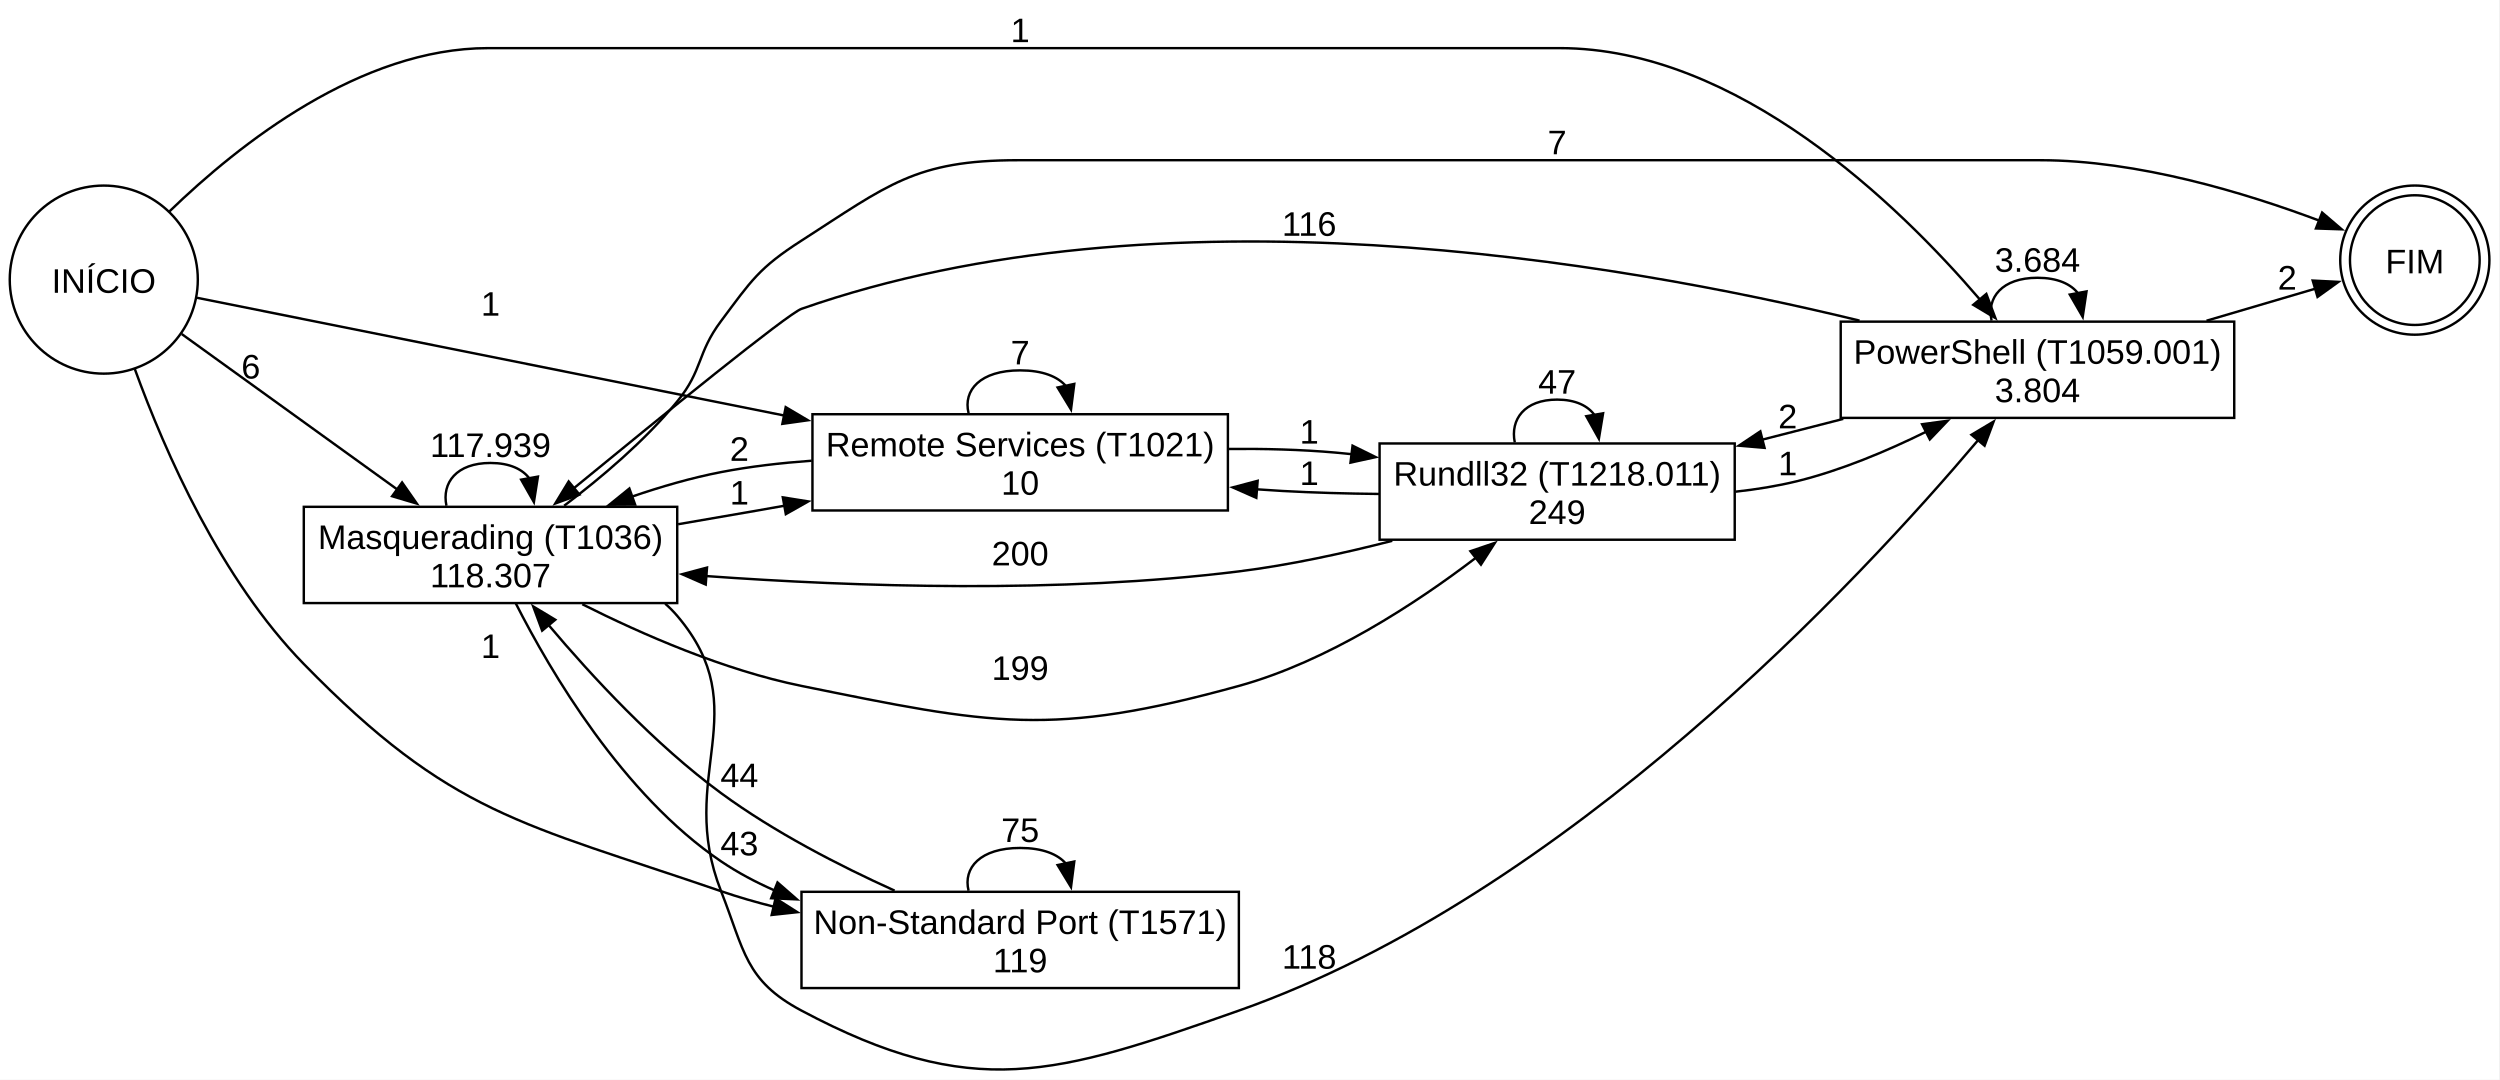
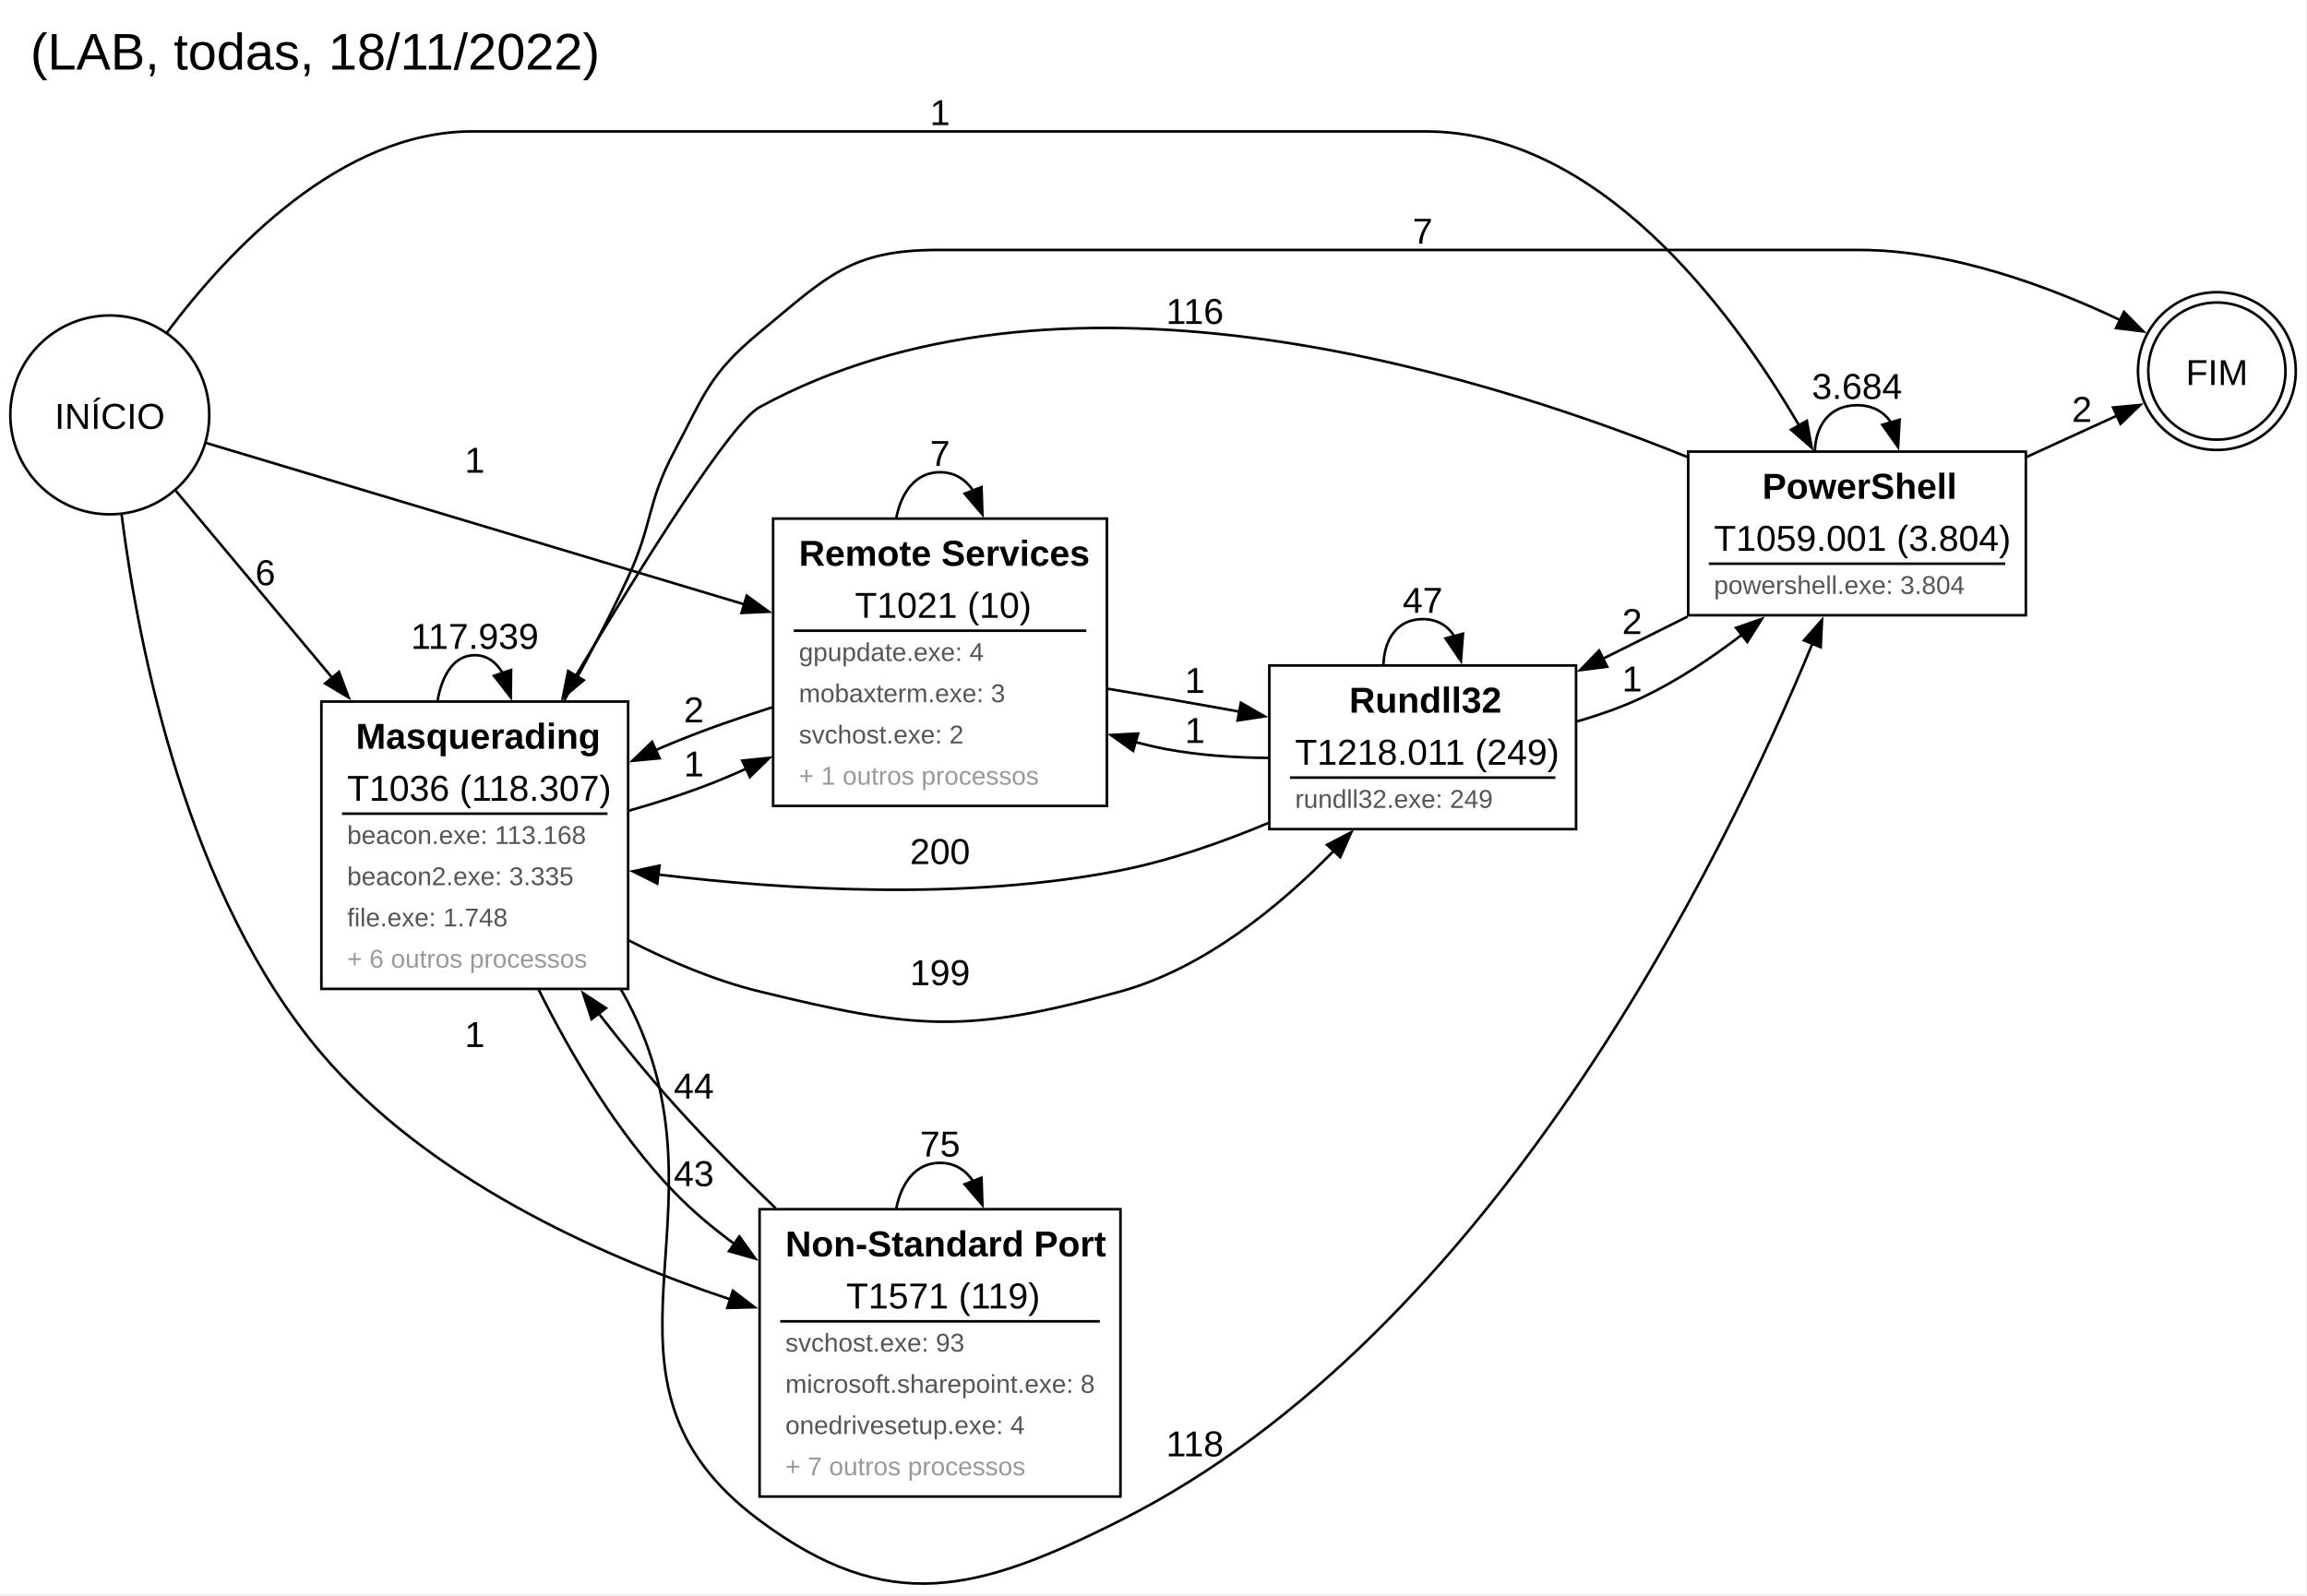
- <svg xmlns="http://www.w3.org/2000/svg" width="1026pt" height="443pt" viewBox="0.00 0.00 1026.00 443.00">
-   <g id="graph0" class="graph" transform="scale(1 1) rotate(0) translate(4 439.09)">
-     <polygon fill="white" stroke="none" points="-4,4 -4,-439.09 1021.65,-439.09 1021.65,4 -4,4" />
+ <svg xmlns="http://www.w3.org/2000/svg" width="895pt" height="619pt" viewBox="0.00 0.00 895.00 619.00">
+   <g id="graph0" class="graph" transform="scale(1 1) rotate(0) translate(4 614.69)">
+     <polygon fill="white" stroke="none" points="-4,4 -4,-614.69 890.65,-614.69 890.65,4 -4,4" />
+     <text xml:space="preserve" text-anchor="middle" x="118.25" y="-587.69" font-family="Arial" font-size="20.00">(LAB, todas, 18/11/2022)</text>
    <g id="node1" class="node">
-       <ellipse fill="none" stroke="black" cx="38.59" cy="-324.34" rx="38.59" ry="38.59" />
-       <text xml:space="preserve" text-anchor="middle" x="38.59" y="-318.92" font-family="Arial" font-size="14.00">INÍCIO</text>
+       <ellipse fill="none" stroke="black" cx="38.59" cy="-453.69" rx="38.59" ry="38.59" />
+       <text xml:space="preserve" text-anchor="middle" x="38.59" y="-448.27" font-family="Arial" font-size="14.00">INÍCIO</text>
    </g>
    <g id="node3" class="node">
-       <polygon fill="none" stroke="black" points="273.93,-231.09 120.68,-231.09 120.68,-191.59 273.93,-191.59 273.93,-231.09" />
-       <text xml:space="preserve" text-anchor="middle" x="197.3" y="-213.79" font-family="Arial" font-size="14.00">Masquerading (T1036)</text>
-       <text xml:space="preserve" text-anchor="middle" x="197.3" y="-198.04" font-family="Arial" font-size="14.00">118.307</text>
+       <polygon fill="none" stroke="black" points="239.68,-342.44 120.68,-342.44 120.68,-230.94 239.68,-230.94 239.68,-342.44" />
+       <polygon fill="black" stroke="black" points="128.68,-298.94 128.68,-298.94 231.68,-298.94 231.68,-298.94 128.68,-298.94" />
+       <text xml:space="preserve" text-anchor="start" x="134.05" y="-324.14" font-family="Arial" font-weight="bold" font-size="14.00">Masquerading</text>
+       <text xml:space="preserve" text-anchor="start" x="130.68" y="-303.94" font-family="Arial" font-size="14.00">T1036 (118.307)</text>
+       <text xml:space="preserve" text-anchor="start" x="130.68" y="-287.19" font-family="Arial" font-size="10.00" fill="#555555">beacon.exe: 113.168</text>
+       <text xml:space="preserve" text-anchor="start" x="130.68" y="-271.19" font-family="Arial" font-size="10.00" fill="#555555">beacon2.exe: 3.335</text>
+       <text xml:space="preserve" text-anchor="start" x="130.68" y="-255.19" font-family="Arial" font-size="10.00" fill="#555555">file.exe: 1.748</text>
+       <text xml:space="preserve" text-anchor="start" x="130.68" y="-239.19" font-family="Arial" font-size="10.00" fill="#999999">+ 6 outros processos</text>
    </g>
    <g id="edge1" class="edge">
-       <path fill="none" stroke="black" d="M70.55,-302.02C96,-283.66 132.15,-257.6 159.16,-238.13" />
-       <polygon fill="black" stroke="black" points="161.01,-241.11 167.07,-232.42 156.91,-235.43 161.01,-241.11" />
-       <text xml:space="preserve" text-anchor="middle" x="98.93" y="-283.74" font-family="Arial" font-size="14.00">6</text>
+       <path fill="none" stroke="black" d="M64.22,-424.22C81.03,-404.12 103.95,-376.7 124.91,-351.62" />
+       <polygon fill="black" stroke="black" points="127.52,-353.95 131.25,-344.03 122.15,-349.46 127.52,-353.95" />
+       <text xml:space="preserve" text-anchor="middle" x="98.93" y="-387.6" font-family="Arial" font-size="14.00">6</text>
    </g>
    <g id="node4" class="node">
-       <polygon fill="none" stroke="black" points="499.93,-269.09 329.43,-269.09 329.43,-229.59 499.93,-229.59 499.93,-269.09" />
-       <text xml:space="preserve" text-anchor="middle" x="414.68" y="-251.79" font-family="Arial" font-size="14.00">Remote Services (T1021)</text>
-       <text xml:space="preserve" text-anchor="middle" x="414.68" y="-236.04" font-family="Arial" font-size="14.00">10</text>
+       <polygon fill="none" stroke="black" points="425.43,-413.44 295.93,-413.44 295.93,-301.94 425.43,-301.94 425.43,-413.44" />
+       <polygon fill="black" stroke="black" points="303.93,-369.94 303.93,-369.94 417.43,-369.94 417.43,-369.94 303.93,-369.94" />
+       <text xml:space="preserve" text-anchor="start" x="305.93" y="-395.14" font-family="Arial" font-weight="bold" font-size="14.00">Remote Services</text>
+       <text xml:space="preserve" text-anchor="start" x="327.68" y="-374.94" font-family="Arial" font-size="14.00">T1021 (10)</text>
+       <text xml:space="preserve" text-anchor="start" x="305.93" y="-358.19" font-family="Arial" font-size="10.00" fill="#555555">gpupdate.exe: 4</text>
+       <text xml:space="preserve" text-anchor="start" x="305.93" y="-342.19" font-family="Arial" font-size="10.00" fill="#555555">mobaxterm.exe: 3</text>
+       <text xml:space="preserve" text-anchor="start" x="305.93" y="-326.19" font-family="Arial" font-size="10.00" fill="#555555">svchost.exe: 2</text>
+       <text xml:space="preserve" text-anchor="start" x="305.93" y="-310.19" font-family="Arial" font-size="10.00" fill="#999999">+ 1 outros processos</text>
    </g>
    <g id="edge12" class="edge">
-       <path fill="none" stroke="black" d="M76.83,-316.88C132.6,-305.69 239.67,-284.23 318.17,-268.49" />
-       <polygon fill="black" stroke="black" points="318.45,-272 327.57,-266.61 317.08,-265.14 318.45,-272" />
-       <text xml:space="preserve" text-anchor="middle" x="197.3" y="-309.53" font-family="Arial" font-size="14.00">1</text>
+       <path fill="none" stroke="black" d="M76,-442.78C126.6,-427.6 219.36,-399.78 285.01,-380.09" />
+       <polygon fill="black" stroke="black" points="285.69,-383.54 294.26,-377.31 283.68,-376.83 285.69,-383.54" />
+       <text xml:space="preserve" text-anchor="middle" x="180.18" y="-431.26" font-family="Arial" font-size="14.00">1</text>
    </g>
    <g id="node6" class="node">
-       <polygon fill="none" stroke="black" points="912.93,-307.09 751.43,-307.09 751.43,-267.59 912.93,-267.59 912.93,-307.09" />
-       <text xml:space="preserve" text-anchor="middle" x="832.18" y="-289.79" font-family="Arial" font-size="14.00">PowerShell (T1059.001)</text>
-       <text xml:space="preserve" text-anchor="middle" x="832.18" y="-274.04" font-family="Arial" font-size="14.00">3.804</text>
+       <polygon fill="none" stroke="black" points="781.93,-439.44 650.93,-439.44 650.93,-375.94 781.93,-375.94 781.93,-439.44" />
+       <polygon fill="black" stroke="black" points="658.93,-395.94 658.93,-395.94 773.93,-395.94 773.93,-395.94 658.93,-395.94" />
+       <text xml:space="preserve" text-anchor="start" x="679.68" y="-421.14" font-family="Arial" font-weight="bold" font-size="14.00">PowerShell</text>
+       <text xml:space="preserve" text-anchor="start" x="660.93" y="-400.94" font-family="Arial" font-size="14.00">T1059.001 (3.804)</text>
+       <text xml:space="preserve" text-anchor="start" x="660.93" y="-384.19" font-family="Arial" font-size="10.00" fill="#555555">powershell.exe: 3.804</text>
    </g>
    <g id="edge23" class="edge">
-       <path fill="none" stroke="black" d="M65.54,-352.33C94.48,-380.35 144.12,-419.34 196.3,-419.34 196.3,-419.34 196.3,-419.34 636.05,-419.34 709.13,-419.34 775.25,-355.04 808.53,-316.19" />
-       <polygon fill="black" stroke="black" points="811.19,-318.47 814.91,-308.55 805.82,-313.98 811.19,-318.47" />
-       <text xml:space="preserve" text-anchor="middle" x="414.68" y="-421.79" font-family="Arial" font-size="14.00">1</text>
+       <path fill="none" stroke="black" d="M60.67,-485.51C85,-518 128.27,-563.69 179.18,-563.69 179.18,-563.69 179.18,-563.69 548.93,-563.69 615.91,-563.69 667.05,-495.63 694.05,-449.42" />
+       <polygon fill="black" stroke="black" points="696.96,-451.38 698.85,-440.96 690.87,-447.93 696.96,-451.38" />
+       <text xml:space="preserve" text-anchor="middle" x="360.68" y="-566.14" font-family="Arial" font-size="14.00">1</text>
    </g>
    <g id="node7" class="node">
-       <polygon fill="none" stroke="black" points="504.43,-73.09 324.93,-73.09 324.93,-33.59 504.43,-33.59 504.43,-73.09" />
-       <text xml:space="preserve" text-anchor="middle" x="414.68" y="-55.79" font-family="Arial" font-size="14.00">Non-Standard Port (T1571)</text>
-       <text xml:space="preserve" text-anchor="middle" x="414.68" y="-40.04" font-family="Arial" font-size="14.00">119</text>
+       <polygon fill="none" stroke="black" points="430.68,-145.44 290.68,-145.44 290.68,-33.94 430.68,-33.94 430.68,-145.44" />
+       <polygon fill="black" stroke="black" points="298.68,-101.94 298.68,-101.94 422.68,-101.94 422.68,-101.94 298.68,-101.94" />
+       <text xml:space="preserve" text-anchor="start" x="300.68" y="-127.14" font-family="Arial" font-weight="bold" font-size="14.00">Non-Standard Port</text>
+       <text xml:space="preserve" text-anchor="start" x="324.3" y="-106.94" font-family="Arial" font-size="14.00">T1571 (119)</text>
+       <text xml:space="preserve" text-anchor="start" x="300.68" y="-90.19" font-family="Arial" font-size="10.00" fill="#555555">svchost.exe: 93</text>
+       <text xml:space="preserve" text-anchor="start" x="300.68" y="-74.19" font-family="Arial" font-size="10.00" fill="#555555">microsoft.sharepoint.exe: 8</text>
+       <text xml:space="preserve" text-anchor="start" x="300.68" y="-58.19" font-family="Arial" font-size="10.00" fill="#555555">onedrivesetup.exe: 4</text>
+       <text xml:space="preserve" text-anchor="start" x="300.68" y="-42.19" font-family="Arial" font-size="10.00" fill="#999999">+ 7 outros processos</text>
    </g>
    <g id="edge19" class="edge">
-       <path fill="none" stroke="black" d="M51.32,-287.66C63.91,-253.01 86.79,-201.29 120.68,-166.59 181.22,-104.59 209.96,-101.48 291.93,-73.34 298.94,-70.93 306.28,-68.81 313.73,-66.94" />
-       <polygon fill="black" stroke="black" points="314.29,-70.41 323.23,-64.73 312.69,-63.59 314.29,-70.41" />
-       <text xml:space="preserve" text-anchor="middle" x="197.3" y="-169.04" font-family="Arial" font-size="14.00">1</text>
+       <path fill="none" stroke="black" d="M43.18,-414.92C49.92,-362.07 68.84,-267.02 120.68,-205.94 161.58,-157.75 227.16,-127.84 279.28,-110.46" />
+       <polygon fill="black" stroke="black" points="280.31,-113.8 288.75,-107.4 278.16,-107.14 280.31,-113.8" />
+       <text xml:space="preserve" text-anchor="middle" x="180.18" y="-208.39" font-family="Arial" font-size="14.00">1</text>
    </g>
    <g id="node2" class="node">
-       <ellipse fill="none" stroke="black" cx="987.04" cy="-332.34" rx="26.61" ry="26.61" />
-       <ellipse fill="none" stroke="black" cx="987.04" cy="-332.34" rx="30.61" ry="30.61" />
-       <text xml:space="preserve" text-anchor="middle" x="987.04" y="-326.92" font-family="Arial" font-size="14.00">FIM</text>
+       <ellipse fill="none" stroke="black" cx="856.04" cy="-470.69" rx="26.61" ry="26.61" />
+       <ellipse fill="none" stroke="black" cx="856.04" cy="-470.69" rx="30.61" ry="30.61" />
+       <text xml:space="preserve" text-anchor="middle" x="856.04" y="-465.27" font-family="Arial" font-size="14.00">FIM</text>
    </g>
    <g id="edge11" class="edge">
-       <path fill="none" stroke="black" d="M227.53,-231.54C242.61,-242.92 260.58,-258.1 273.93,-274.34 284.53,-287.25 281.92,-293.97 291.93,-307.34 304.35,-323.95 307.47,-329.14 324.93,-340.34 360.34,-363.08 371.6,-373.34 413.68,-373.34 413.68,-373.34 413.68,-373.34 833.18,-373.34 873.31,-373.34 917.41,-359.99 947.88,-348.53" />
-       <polygon fill="black" stroke="black" points="949,-351.85 957.05,-344.97 946.46,-345.33 949,-351.85" />
-       <text xml:space="preserve" text-anchor="middle" x="635.05" y="-375.79" font-family="Arial" font-size="14.00">7</text>
+       <path fill="none" stroke="black" d="M214.89,-342.78C223.48,-358.07 232.35,-374.8 239.68,-390.69 249.4,-411.76 246.82,-419.19 257.68,-439.69 269.46,-461.93 271.29,-469.65 290.68,-485.69 316.72,-507.25 325.87,-517.69 359.68,-517.69 359.68,-517.69 359.68,-517.69 717.43,-517.69 753.2,-517.69 791.53,-503.3 818.63,-490.44" />
+       <polygon fill="black" stroke="black" points="820.01,-493.66 827.44,-486.1 816.92,-487.38 820.01,-493.66" />
+       <text xml:space="preserve" text-anchor="middle" x="547.93" y="-520.14" font-family="Arial" font-size="14.00">7</text>
    </g>
    <g id="edge2" class="edge">
-       <path fill="none" stroke="black" d="M179.22,-231.54C177.25,-240.91 183.28,-249.09 197.3,-249.09 205.19,-249.09 210.55,-246.5 213.38,-242.57" />
-       <polygon fill="black" stroke="black" points="216.77,-243.49 215.11,-233.03 209.88,-242.24 216.77,-243.49" />
-       <text xml:space="preserve" text-anchor="middle" x="197.3" y="-251.54" font-family="Arial" font-size="14.00">117.939</text>
+       <path fill="none" stroke="black" d="M165.73,-342.65C167.51,-353.09 172.32,-360.44 180.18,-360.44 184.84,-360.44 188.44,-357.85 190.96,-353.56" />
+       <polygon fill="black" stroke="black" points="194.27,-354.68 194.15,-344.09 187.64,-352.45 194.27,-354.68" />
+       <text xml:space="preserve" text-anchor="middle" x="180.18" y="-362.89" font-family="Arial" font-size="14.00">117.939</text>
    </g>
    <g id="edge3" class="edge">
-       <path fill="none" stroke="black" d="M274.3,-223.95C285.25,-225.81 296.38,-227.73 306.93,-229.59 310.55,-230.23 314.23,-230.89 317.96,-231.55" />
-       <polygon fill="black" stroke="black" points="317.26,-234.98 327.72,-233.31 318.5,-228.09 317.26,-234.98" />
-       <text xml:space="preserve" text-anchor="middle" x="299.43" y="-232.04" font-family="Arial" font-size="14.00">1</text>
+       <path fill="none" stroke="black" d="M239.92,-300.08C250.96,-303.21 262.28,-306.84 272.68,-310.94 276.98,-312.64 281.35,-314.51 285.71,-316.48" />
+       <polygon fill="black" stroke="black" points="283.96,-319.52 294.5,-320.6 286.93,-313.18 283.96,-319.52" />
+       <text xml:space="preserve" text-anchor="middle" x="265.18" y="-313.39" font-family="Arial" font-size="14.00">1</text>
    </g>
    <g id="node5" class="node">
-       <polygon fill="none" stroke="black" points="707.93,-257.09 562.18,-257.09 562.18,-217.59 707.93,-217.59 707.93,-257.09" />
-       <text xml:space="preserve" text-anchor="middle" x="635.05" y="-239.79" font-family="Arial" font-size="14.00">Rundll32 (T1218.011)</text>
-       <text xml:space="preserve" text-anchor="middle" x="635.05" y="-224.04" font-family="Arial" font-size="14.00">249</text>
+       <polygon fill="none" stroke="black" points="607.43,-356.44 488.43,-356.44 488.43,-292.94 607.43,-292.94 607.43,-356.44" />
+       <polygon fill="black" stroke="black" points="496.43,-312.94 496.43,-312.94 599.43,-312.94 599.43,-312.94 496.43,-312.94" />
+       <text xml:space="preserve" text-anchor="start" x="519.43" y="-338.14" font-family="Arial" font-weight="bold" font-size="14.00">Rundll32</text>
+       <text xml:space="preserve" text-anchor="start" x="498.43" y="-317.94" font-family="Arial" font-size="14.00">T1218.011 (249)</text>
+       <text xml:space="preserve" text-anchor="start" x="498.43" y="-301.19" font-family="Arial" font-size="10.00" fill="#555555">rundll32.exe: 249</text>
    </g>
    <g id="edge6" class="edge">
-       <path fill="none" stroke="black" d="M234.98,-191.11C259.6,-178.72 293.22,-164.04 324.93,-157.59 403.1,-141.69 427.53,-136.37 504.43,-157.59 540.79,-167.63 576.91,-191.27 601.75,-210.22" />
-       <polygon fill="black" stroke="black" points="599.47,-212.88 609.5,-216.29 603.78,-207.37 599.47,-212.88" />
-       <text xml:space="preserve" text-anchor="middle" x="414.68" y="-160.04" font-family="Arial" font-size="14.00">199</text>
+       <path fill="none" stroke="black" d="M239.95,-249.74C255.83,-241.6 273.41,-234.15 290.68,-229.94 351.13,-215.21 370.7,-213.39 430.68,-229.94 463.17,-238.91 492.53,-263.04 513.61,-284.7" />
+       <polygon fill="black" stroke="black" points="510.84,-286.86 520.24,-291.75 515.94,-282.07 510.84,-286.86" />
+       <text xml:space="preserve" text-anchor="middle" x="360.68" y="-232.39" font-family="Arial" font-size="14.00">199</text>
    </g>
    <g id="edge13" class="edge">
-       <path fill="none" stroke="black" d="M268.99,-191.34C270.75,-189.8 272.41,-188.13 273.93,-186.34 306.87,-147.6 273.29,-120.66 291.93,-73.34 301.55,-48.91 301.75,-36.68 324.93,-24.34 395.35,13.14 429.19,2.18 504.43,-24.34 639.05,-71.79 759.08,-200.76 807.94,-258.6" />
-       <polygon fill="black" stroke="black" points="805.09,-260.66 814.19,-266.09 810.47,-256.17 805.09,-260.66" />
-       <text xml:space="preserve" text-anchor="middle" x="533.3" y="-41.55" font-family="Arial" font-size="14.00">118</text>
+       <path fill="none" stroke="black" d="M236.86,-230.72C237.86,-229.06 238.8,-227.39 239.68,-225.69 282.23,-143.94 216.74,-79.71 290.68,-24.69 340.6,12.45 375.08,3.25 430.68,-24.69 574.86,-97.16 664.47,-281.03 699.09,-364.86" />
+       <polygon fill="black" stroke="black" points="695.85,-366.18 702.85,-374.13 702.33,-363.55 695.85,-366.18" />
+       <text xml:space="preserve" text-anchor="middle" x="459.55" y="-49.54" font-family="Arial" font-size="14.00">118</text>
    </g>
    <g id="edge22" class="edge">
-       <path fill="none" stroke="black" d="M207.67,-191.47C221.88,-163.5 251.58,-112.89 291.93,-85.59 298.71,-81 306.12,-77.06 313.82,-73.68" />
-       <polygon fill="black" stroke="black" points="315.09,-76.95 323.07,-69.98 312.49,-70.45 315.09,-76.95" />
-       <text xml:space="preserve" text-anchor="middle" x="299.43" y="-88.04" font-family="Arial" font-size="14.00">43</text>
+       <path fill="none" stroke="black" d="M204.98,-230.65C217.92,-204.64 235.78,-174.55 257.68,-151.94 264.67,-144.72 272.68,-138 281.06,-131.86" />
+       <polygon fill="black" stroke="black" points="282.84,-134.88 289.03,-126.28 278.83,-129.15 282.84,-134.88" />
+       <text xml:space="preserve" text-anchor="middle" x="265.18" y="-154.39" font-family="Arial" font-size="14.00">43</text>
    </g>
    <g id="edge5" class="edge">
-       <path fill="none" stroke="black" d="M329.13,-250.01C316.59,-249.12 303.87,-247.65 291.93,-245.34 279.84,-243.01 267.23,-239.34 255.33,-235.27" />
-       <polygon fill="black" stroke="black" points="256.65,-232.02 246.06,-231.95 254.29,-238.61 256.65,-232.02" />
-       <text xml:space="preserve" text-anchor="middle" x="299.43" y="-249.95" font-family="Arial" font-size="14.00">2</text>
+       <path fill="none" stroke="black" d="M295.65,-340.24C282.91,-336.21 269.75,-331.64 257.68,-326.69 255.22,-325.69 252.74,-324.63 250.24,-323.53" />
+       <polygon fill="black" stroke="black" points="251.89,-320.44 241.34,-319.45 248.97,-326.8 251.89,-320.44" />
+       <text xml:space="preserve" text-anchor="middle" x="265.18" y="-334.37" font-family="Arial" font-size="14.00">2</text>
    </g>
    <g id="edge4" class="edge">
-       <path fill="none" stroke="black" d="M393.5,-269.54C391.19,-278.91 398.25,-287.09 414.68,-287.09 423.92,-287.09 430.2,-284.5 433.51,-280.57" />
-       <polygon fill="black" stroke="black" points="436.89,-281.53 435.54,-271.02 430.04,-280.07 436.89,-281.53" />
-       <text xml:space="preserve" text-anchor="middle" x="414.68" y="-289.54" font-family="Arial" font-size="14.00">7</text>
+       <path fill="none" stroke="black" d="M343.69,-413.65C345.78,-424.09 351.45,-431.44 360.68,-431.44 366.3,-431.44 370.6,-428.71 373.58,-424.22" />
+       <polygon fill="black" stroke="black" points="376.78,-425.65 377.12,-415.06 370.25,-423.13 376.78,-425.65" />
+       <text xml:space="preserve" text-anchor="middle" x="360.68" y="-433.89" font-family="Arial" font-size="14.00">7</text>
    </g>
    <g id="edge9" class="edge">
-       <path fill="none" stroke="black" d="M500.09,-254.84C514.8,-254.98 529.95,-254.6 544.18,-253.34 546.37,-253.15 548.59,-252.93 550.82,-252.69" />
-       <polygon fill="black" stroke="black" points="551.09,-256.18 560.59,-251.49 550.24,-249.23 551.09,-256.18" />
-       <text xml:space="preserve" text-anchor="middle" x="533.3" y="-257.03" font-family="Arial" font-size="14.00">1</text>
+       <path fill="none" stroke="black" d="M425.85,-347.4C440.51,-344.95 456.02,-342.3 470.43,-339.69 472.58,-339.31 474.76,-338.91 476.96,-338.5" />
+       <polygon fill="black" stroke="black" points="477.4,-341.98 486.58,-336.7 476.11,-335.1 477.4,-341.98" />
+       <text xml:space="preserve" text-anchor="middle" x="459.55" y="-345.81" font-family="Arial" font-size="14.00">1</text>
    </g>
    <g id="edge10" class="edge">
-       <path fill="none" stroke="black" d="M567.38,-217.14C547.33,-211.98 525.16,-207.17 504.43,-204.59 431.05,-195.47 347.04,-198.25 285.61,-202.69" />
-       <polygon fill="black" stroke="black" points="285.63,-199.18 275.92,-203.43 286.16,-206.16 285.63,-199.18" />
-       <text xml:space="preserve" text-anchor="middle" x="414.68" y="-207.04" font-family="Arial" font-size="14.00">200</text>
+       <path fill="none" stroke="black" d="M487.98,-295.3C470.03,-287.78 449.94,-280.75 430.68,-276.94 371,-265.17 301.79,-269.23 251.42,-275.31" />
+       <polygon fill="black" stroke="black" points="250.98,-271.83 241.5,-276.57 251.87,-278.78 250.98,-271.83" />
+       <text xml:space="preserve" text-anchor="middle" x="360.68" y="-279.39" font-family="Arial" font-size="14.00">200</text>
    </g>
    <g id="edge8" class="edge">
-       <path fill="none" stroke="black" d="M561.96,-236.37C548.8,-236.51 535.2,-236.88 522.43,-237.59 518.96,-237.79 515.42,-238.01 511.86,-238.27" />
-       <polygon fill="black" stroke="black" points="511.59,-234.78 501.9,-239.06 512.14,-241.76 511.59,-234.78" />
-       <text xml:space="preserve" text-anchor="middle" x="533.3" y="-240.04" font-family="Arial" font-size="14.00">1</text>
+       <path fill="none" stroke="black" d="M488.15,-320.57C475.07,-320.67 461.34,-321.58 448.68,-323.94 444.62,-324.7 440.5,-325.65 436.38,-326.73" />
+       <polygon fill="black" stroke="black" points="435.59,-323.32 426.96,-329.47 437.54,-330.04 435.59,-323.32" />
+       <text xml:space="preserve" text-anchor="middle" x="459.55" y="-326.39" font-family="Arial" font-size="14.00">1</text>
    </g>
    <g id="edge7" class="edge">
-       <path fill="none" stroke="black" d="M617.66,-257.54C615.76,-266.91 621.56,-275.09 635.05,-275.09 642.64,-275.09 647.8,-272.5 650.52,-268.57" />
-       <polygon fill="black" stroke="black" points="653.91,-269.48 652.18,-259.03 647.01,-268.28 653.91,-269.48" />
-       <text xml:space="preserve" text-anchor="middle" x="635.05" y="-277.54" font-family="Arial" font-size="14.00">47</text>
+       <path fill="none" stroke="black" d="M532.71,-356.75C533.02,-366.66 538.09,-374.44 547.93,-374.44 553.62,-374.44 557.71,-371.84 560.21,-367.73" />
+       <polygon fill="black" stroke="black" points="563.56,-368.78 562.76,-358.22 556.79,-366.97 563.56,-368.78" />
+       <text xml:space="preserve" text-anchor="middle" x="547.93" y="-376.89" font-family="Arial" font-size="14.00">47</text>
    </g>
    <g id="edge16" class="edge">
-       <path fill="none" stroke="black" d="M708.3,-237.31C716.84,-238.24 725.38,-239.62 733.43,-241.59 751.49,-246.02 770.24,-253.9 786.43,-261.88" />
-       <polygon fill="black" stroke="black" points="784.82,-264.98 795.32,-266.41 788,-258.75 784.82,-264.98" />
-       <text xml:space="preserve" text-anchor="middle" x="729.68" y="-244.04" font-family="Arial" font-size="14.00">1</text>
+       <path fill="none" stroke="black" d="M607.87,-334.77C616.48,-337.22 625.08,-340.24 632.93,-343.94 646.49,-350.36 659.92,-359.3 671.88,-368.46" />
+       <polygon fill="black" stroke="black" points="669.52,-371.05 679.53,-374.53 673.87,-365.57 669.52,-371.05" />
+       <text xml:space="preserve" text-anchor="middle" x="629.18" y="-346.39" font-family="Arial" font-size="14.00">1</text>
    </g>
    <g id="edge18" class="edge">
-       <path fill="none" stroke="black" d="M901.56,-307.47C916.84,-311.97 932.55,-316.6 946.22,-320.62" />
-       <polygon fill="black" stroke="black" points="945.13,-323.95 955.71,-323.41 947.11,-317.23 945.13,-323.95" />
-       <text xml:space="preserve" text-anchor="middle" x="934.68" y="-320.24" font-family="Arial" font-size="14.00">2</text>
+       <path fill="none" stroke="black" d="M782.2,-437.35C794.23,-442.86 806.42,-448.44 817.3,-453.42" />
+       <polygon fill="black" stroke="black" points="815.76,-456.56 826.31,-457.54 818.67,-450.2 815.76,-456.56" />
+       <text xml:space="preserve" text-anchor="middle" x="803.68" y="-450.97" font-family="Arial" font-size="14.00">2</text>
    </g>
    <g id="edge14" class="edge">
-       <path fill="none" stroke="black" d="M759.15,-307.51C658.72,-331.97 472.36,-363.94 324.93,-312.34 319.38,-310.4 266.99,-267.85 231.36,-238.6" />
-       <polygon fill="black" stroke="black" points="233.82,-236.1 223.87,-232.45 229.38,-241.5 233.82,-236.1" />
-       <text xml:space="preserve" text-anchor="middle" x="533.3" y="-342.31" font-family="Arial" font-size="14.00">116</text>
+       <path fill="none" stroke="black" d="M650.52,-437.39C563.12,-472.63 405.38,-519.25 290.68,-456.69 279.59,-450.65 246.35,-397.66 219.38,-352.42" />
+       <polygon fill="black" stroke="black" points="222.44,-350.73 214.33,-343.91 216.42,-354.3 222.44,-350.73" />
+       <text xml:space="preserve" text-anchor="middle" x="459.55" y="-488.99" font-family="Arial" font-size="14.00">116</text>
    </g>
    <g id="edge15" class="edge">
-       <path fill="none" stroke="black" d="M752.48,-267.18C741.5,-264.36 730.18,-261.46 719.11,-258.63" />
-       <polygon fill="black" stroke="black" points="720.18,-255.29 709.62,-256.19 718.44,-262.07 720.18,-255.29" />
-       <text xml:space="preserve" text-anchor="middle" x="729.68" y="-263.29" font-family="Arial" font-size="14.00">2</text>
+       <path fill="none" stroke="black" d="M650.74,-375.45C639.98,-370.08 628.78,-364.5 617.92,-359.09" />
+       <polygon fill="black" stroke="black" points="619.5,-355.96 608.98,-354.63 616.37,-362.23 619.5,-355.96" />
+       <text xml:space="preserve" text-anchor="middle" x="629.18" y="-368.64" font-family="Arial" font-size="14.00">2</text>
    </g>
    <g id="edge17" class="edge">
-       <path fill="none" stroke="black" d="M813.34,-307.54C811.28,-316.91 817.56,-325.09 832.18,-325.09 840.4,-325.09 845.98,-322.5 848.93,-318.57" />
-       <polygon fill="black" stroke="black" points="852.31,-319.5 850.74,-309.02 845.44,-318.2 852.31,-319.5" />
-       <text xml:space="preserve" text-anchor="middle" x="832.18" y="-327.54" font-family="Arial" font-size="14.00">3.684</text>
+       <path fill="none" stroke="black" d="M700.08,-439.75C700.41,-449.66 705.86,-457.44 716.43,-457.44 722.54,-457.44 726.93,-454.84 729.62,-450.73" />
+       <polygon fill="black" stroke="black" points="732.96,-451.79 732.35,-441.21 726.23,-449.86 732.96,-451.79" />
+       <text xml:space="preserve" text-anchor="middle" x="716.43" y="-459.89" font-family="Arial" font-size="14.00">3.684</text>
    </g>
    <g id="edge21" class="edge">
-       <path fill="none" stroke="black" d="M363.16,-73.57C340.35,-83.87 313.7,-97.61 291.93,-113.59 264.87,-133.46 238.85,-161.59 221.14,-182.58" />
-       <polygon fill="black" stroke="black" points="218.5,-180.28 214.82,-190.21 223.89,-184.75 218.5,-180.28" />
-       <text xml:space="preserve" text-anchor="middle" x="299.43" y="-116.04" font-family="Arial" font-size="14.00">44</text>
+       <path fill="none" stroke="black" d="M296.85,-145.89C283.51,-158.66 269.8,-172.45 257.68,-185.94 247.64,-197.12 237.5,-209.51 228.04,-221.68" />
+       <polygon fill="black" stroke="black" points="225.52,-219.22 222.2,-229.28 231.07,-223.48 225.52,-219.22" />
+       <text xml:space="preserve" text-anchor="middle" x="265.18" y="-188.39" font-family="Arial" font-size="14.00">44</text>
    </g>
    <g id="edge20" class="edge">
-       <path fill="none" stroke="black" d="M393.5,-73.54C391.19,-82.91 398.25,-91.09 414.68,-91.09 423.92,-91.09 430.2,-88.5 433.51,-84.57" />
-       <polygon fill="black" stroke="black" points="436.89,-85.53 435.54,-75.02 430.04,-84.07 436.89,-85.53" />
-       <text xml:space="preserve" text-anchor="middle" x="414.68" y="-93.54" font-family="Arial" font-size="14.00">75</text>
+       <path fill="none" stroke="black" d="M343.69,-145.65C345.78,-156.09 351.45,-163.44 360.68,-163.44 366.3,-163.44 370.6,-160.71 373.58,-156.22" />
+       <polygon fill="black" stroke="black" points="376.78,-157.65 377.12,-147.06 370.25,-155.13 376.78,-157.65" />
+       <text xml:space="preserve" text-anchor="middle" x="360.68" y="-165.89" font-family="Arial" font-size="14.00">75</text>
    </g>
  </g>
</svg>
